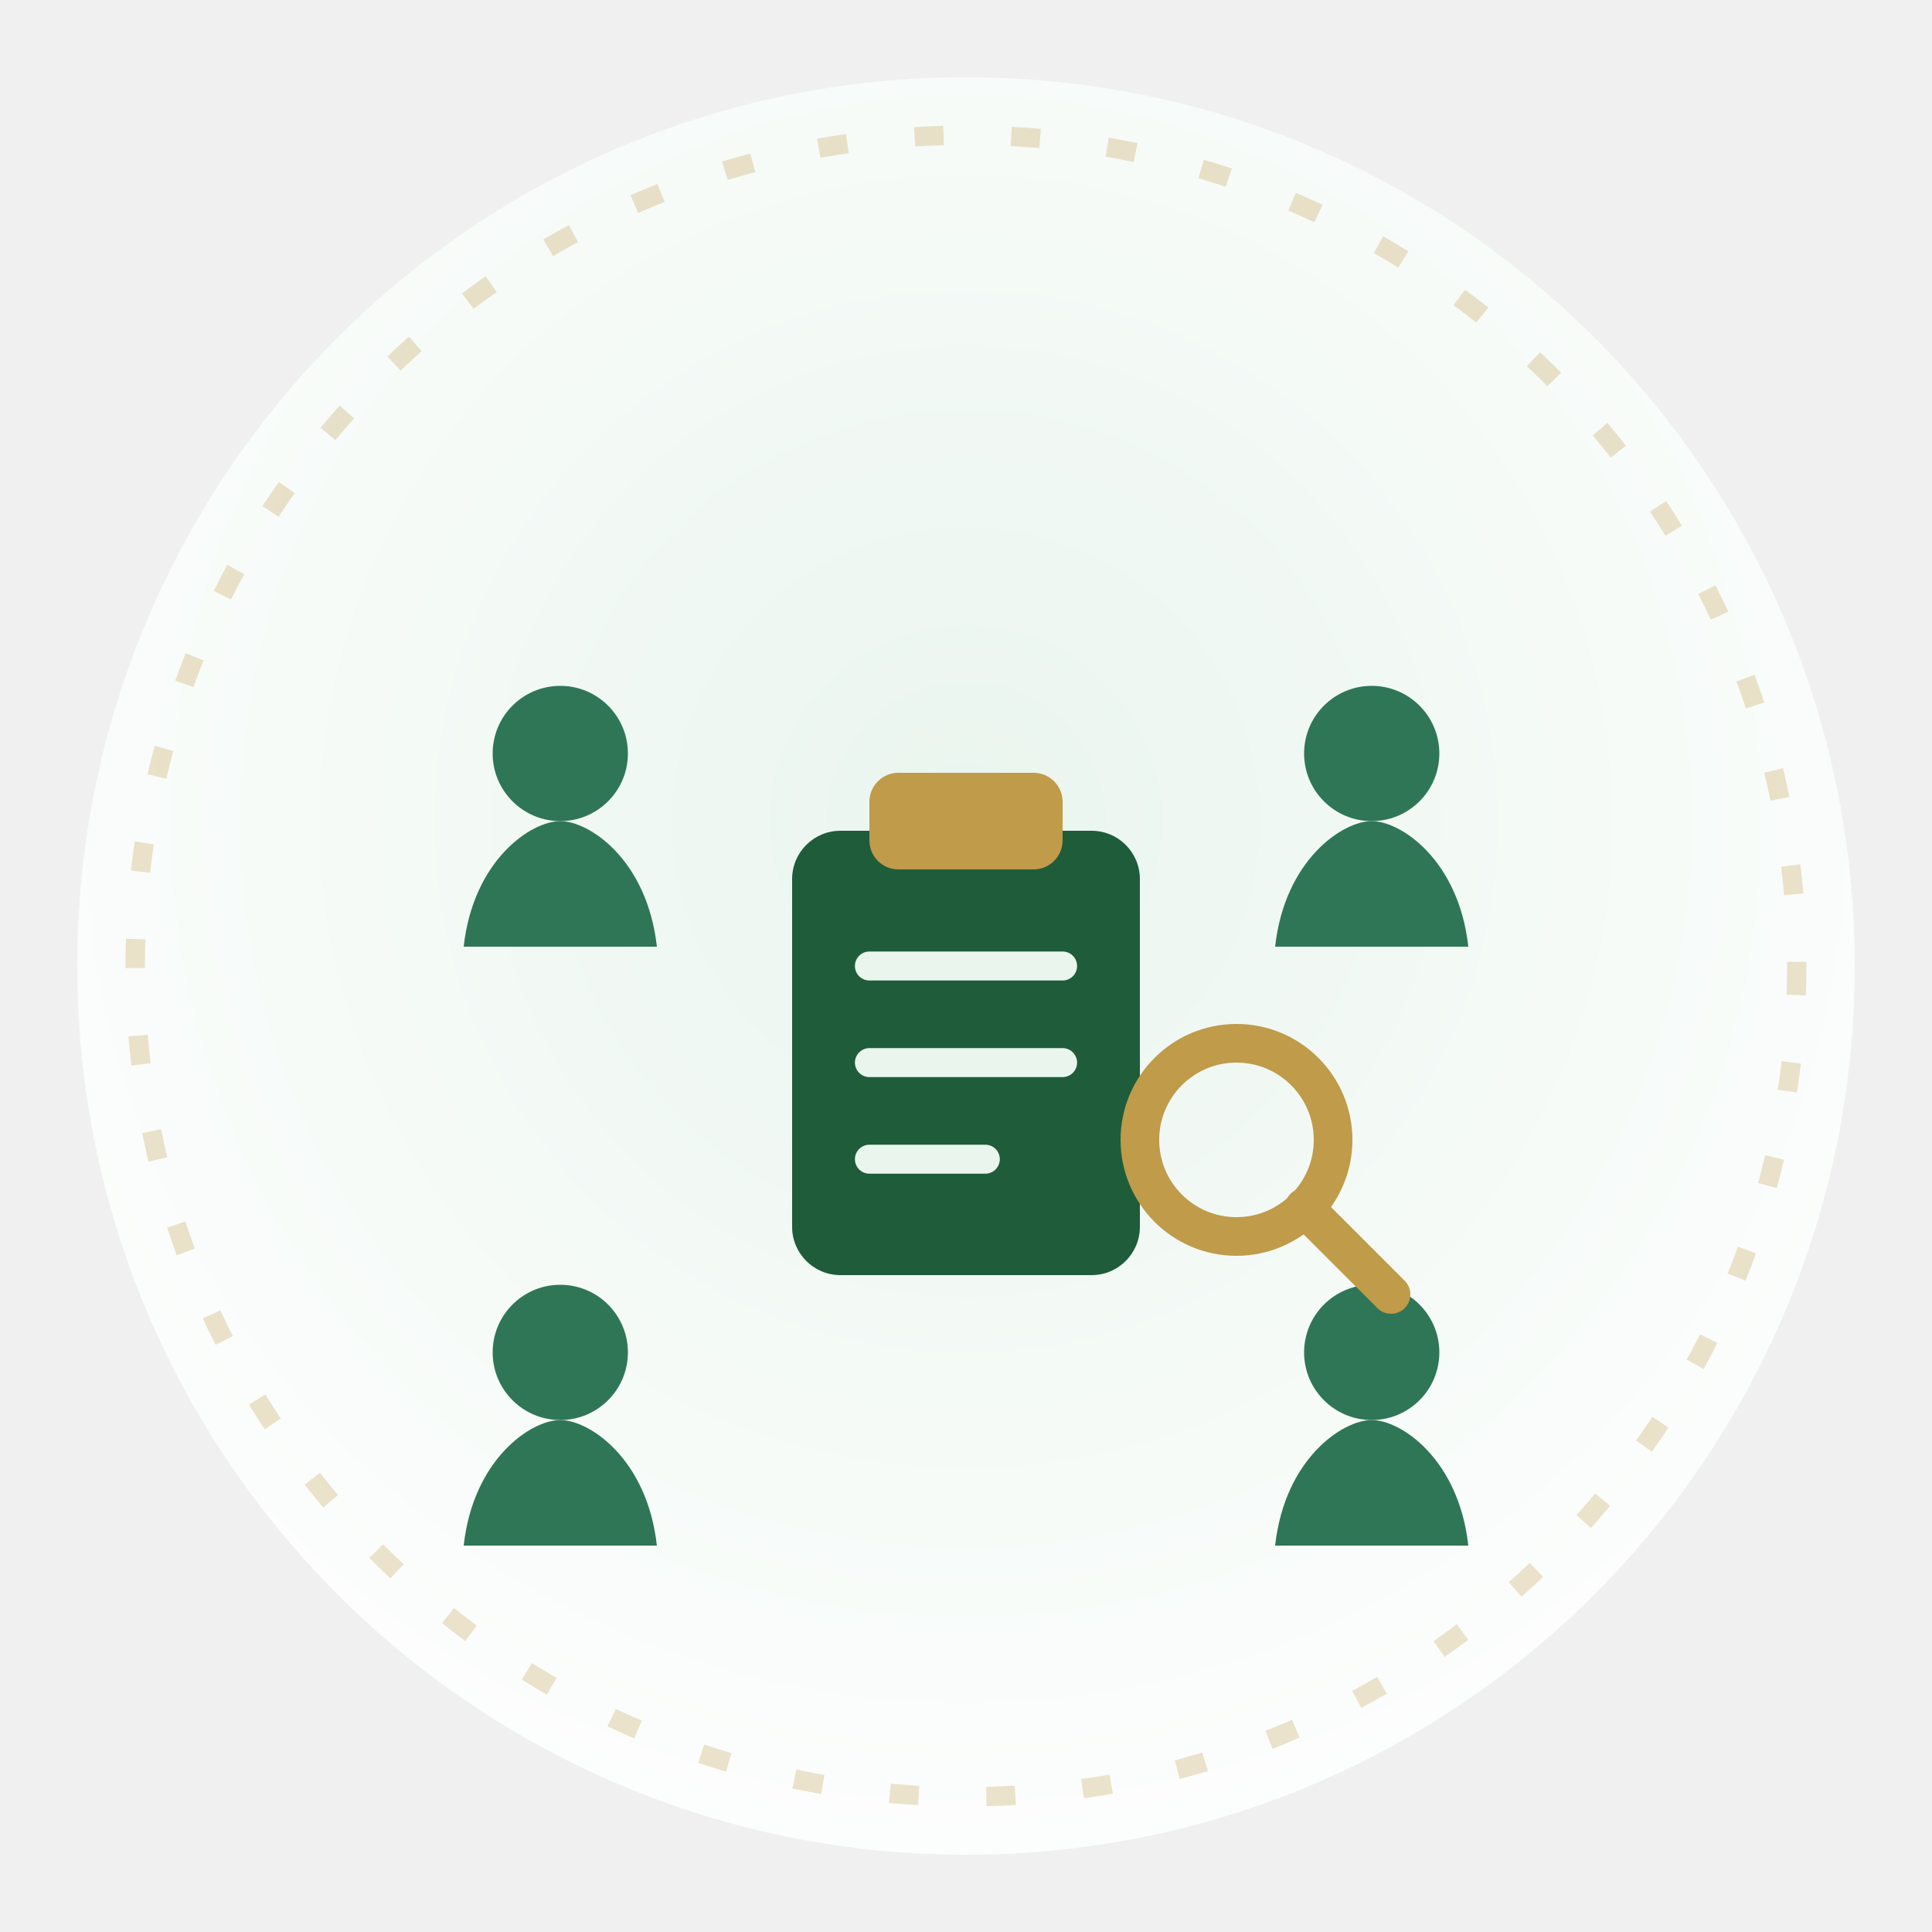
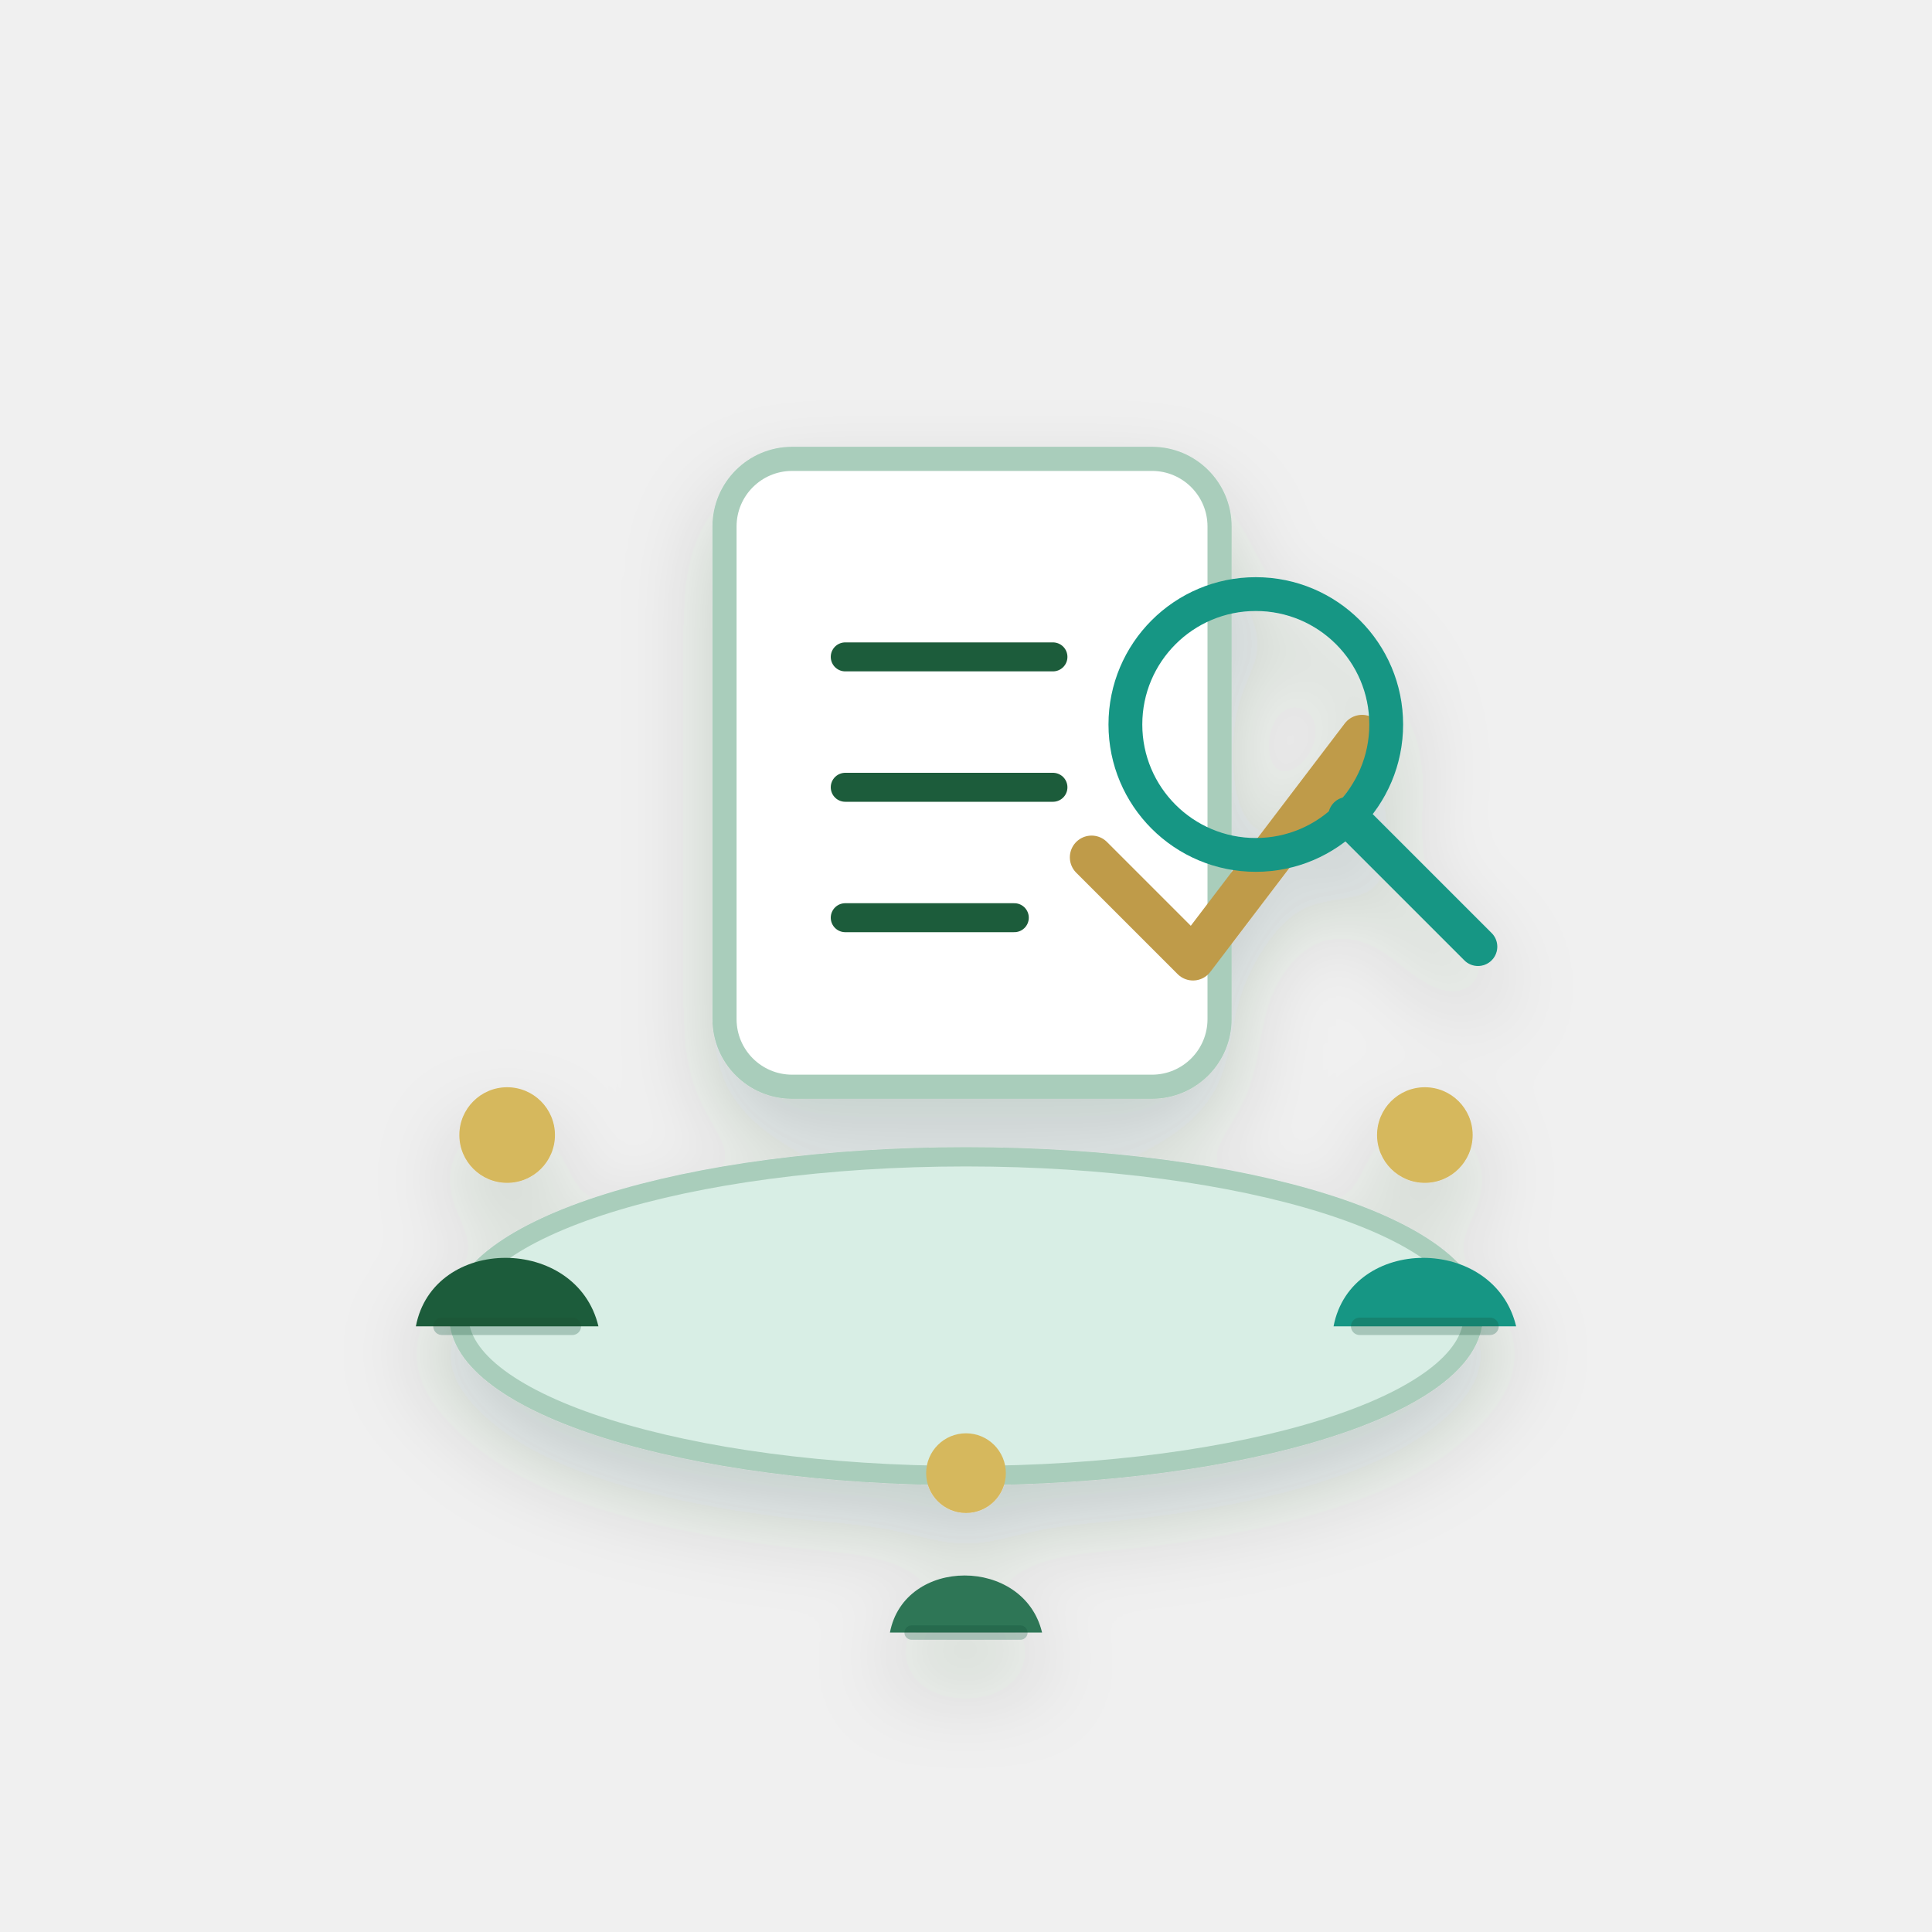
- <svg xmlns="http://www.w3.org/2000/svg" viewBox="0 0 200 200">
+ <svg xmlns="http://www.w3.org/2000/svg" width="800" height="800" viewBox="0 0 800 800" fill="none" role="img" aria-labelledby="title-emergency-after-action-review">
  <defs>
-     <radialGradient id="bg11" cx="50%" cy="42%" r="65%">
-       <stop offset="0%" stop-color="#EAF5EE" />
-       <stop offset="100%" stop-color="#FFFFFF" />
-     </radialGradient>
+     <linearGradient id="g-emergency-after-action-review" x1="120" y1="100" x2="680" y2="700" gradientUnits="userSpaceOnUse">
+       <stop stop-color="#2F7657" />
+       <stop offset="1" stop-color="#1F5C3A" />
+     </linearGradient>
+     <linearGradient id="gold-emergency-after-action-review" x1="160" y1="120" x2="680" y2="680" gradientUnits="userSpaceOnUse">
+       <stop stop-color="#D6B85D" />
+       <stop offset="1" stop-color="#BF9B4A" />
+     </linearGradient>
+     <linearGradient id="teal-emergency-after-action-review" x1="120" y1="180" x2="670" y2="650" gradientUnits="userSpaceOnUse">
+       <stop stop-color="#28B4A5" />
+       <stop offset="1" stop-color="#159684" />
+     </linearGradient>
+     <filter id="shadow-emergency-after-action-review" x="-20%" y="-20%" width="140%" height="150%" color-interpolation-filters="sRGB">
+       <feDropShadow dx="0" dy="18" stdDeviation="18" flood-color="#0B3F2D" flood-opacity="0.18" />
+     </filter>
+     <filter id="soft-emergency-after-action-review" x="-30%" y="-30%" width="160%" height="160%">
+       <feGaussianBlur stdDeviation="10" />
+     </filter>
  </defs>
-   <circle cx="100" cy="100" r="92" fill="url(#bg11)" />
-   <circle cx="100" cy="100" r="86" fill="none" stroke="#BF9B4A" stroke-opacity="0.28" stroke-width="2" stroke-dasharray="3 7" />
-   <g fill="#2F7657">
-     <circle cx="58" cy="78" r="7" />
-     <path d="M48 98c1-9 7-13 10-13s9 4 10 13z" />
-     <circle cx="142" cy="78" r="7" />
-     <path d="M132 98c1-9 7-13 10-13s9 4 10 13z" />
-     <circle cx="58" cy="140" r="7" />
-     <path d="M48 160c1-9 7-13 10-13s9 4 10 13z" />
-     <circle cx="142" cy="140" r="7" />
-     <path d="M132 160c1-9 7-13 10-13s9 4 10 13z" />
+   <g filter="url(#shadow-emergency-after-action-review)">
+     <ellipse cx="400" cy="545" rx="210" ry="66" fill="#D8EEE5" stroke="#A9CDBB" stroke-width="8" />
+     <g transform="translate(210 470) scale(0.9)">
+       <circle cx="0" cy="0" r="22" fill="#D6B85D" />
+       <path d="M-42 88c8-42 74-42 84 0" fill="#1F5C3A" />
+       <path d="M-30 88h60" stroke="#0E4A34" stroke-width="8" stroke-linecap="round" opacity=".25" />
+     </g>
+     <g transform="translate(590 470) scale(0.9)">
+       <circle cx="0" cy="0" r="22" fill="#D6B85D" />
+       <path d="M-42 88c8-42 74-42 84 0" fill="#159684" />
+       <path d="M-30 88h60" stroke="#0E4A34" stroke-width="8" stroke-linecap="round" opacity=".25" />
+     </g>
+     <g transform="translate(400 610) scale(0.75)">
+       <circle cx="0" cy="0" r="22" fill="#D6B85D" />
+       <path d="M-42 88c8-42 74-42 84 0" fill="#2F7657" />
+       <path d="M-30 88h60" stroke="#0E4A34" stroke-width="8" stroke-linecap="round" opacity=".25" />
+     </g>
+     <rect x="300" y="190" width="205" height="260" rx="28" fill="white" stroke="#A9CDBB" stroke-width="10" />
+     <path d="M350 272h86M350 326h86M350 380h70" stroke="#1F5C3A" stroke-width="12" stroke-linecap="round" />
+     <path d="M452 355l42 42 70-92" stroke="#BF9B4A" stroke-width="18" stroke-linecap="round" stroke-linejoin="round" />
+     <circle cx="520" cy="300" r="54" fill="none" stroke="#159684" stroke-width="14" />
+     <path d="M558 338l54 54" stroke="#159684" stroke-width="16" stroke-linecap="round" />
  </g>
-   <rect x="82" y="86" width="36" height="46" rx="5" fill="#1F5C3A" />
-   <rect x="90" y="80" width="20" height="10" rx="3" fill="#BF9B4A" />
-   <path d="M90 100h20M90 110h20M90 120h12" stroke="#EAF5EE" stroke-width="3" stroke-linecap="round" />
-   <circle cx="128" cy="118" r="10" fill="none" stroke="#BF9B4A" stroke-width="4" />
-   <path d="M135 125l9 9" stroke="#BF9B4A" stroke-width="4" stroke-linecap="round" />
</svg>
